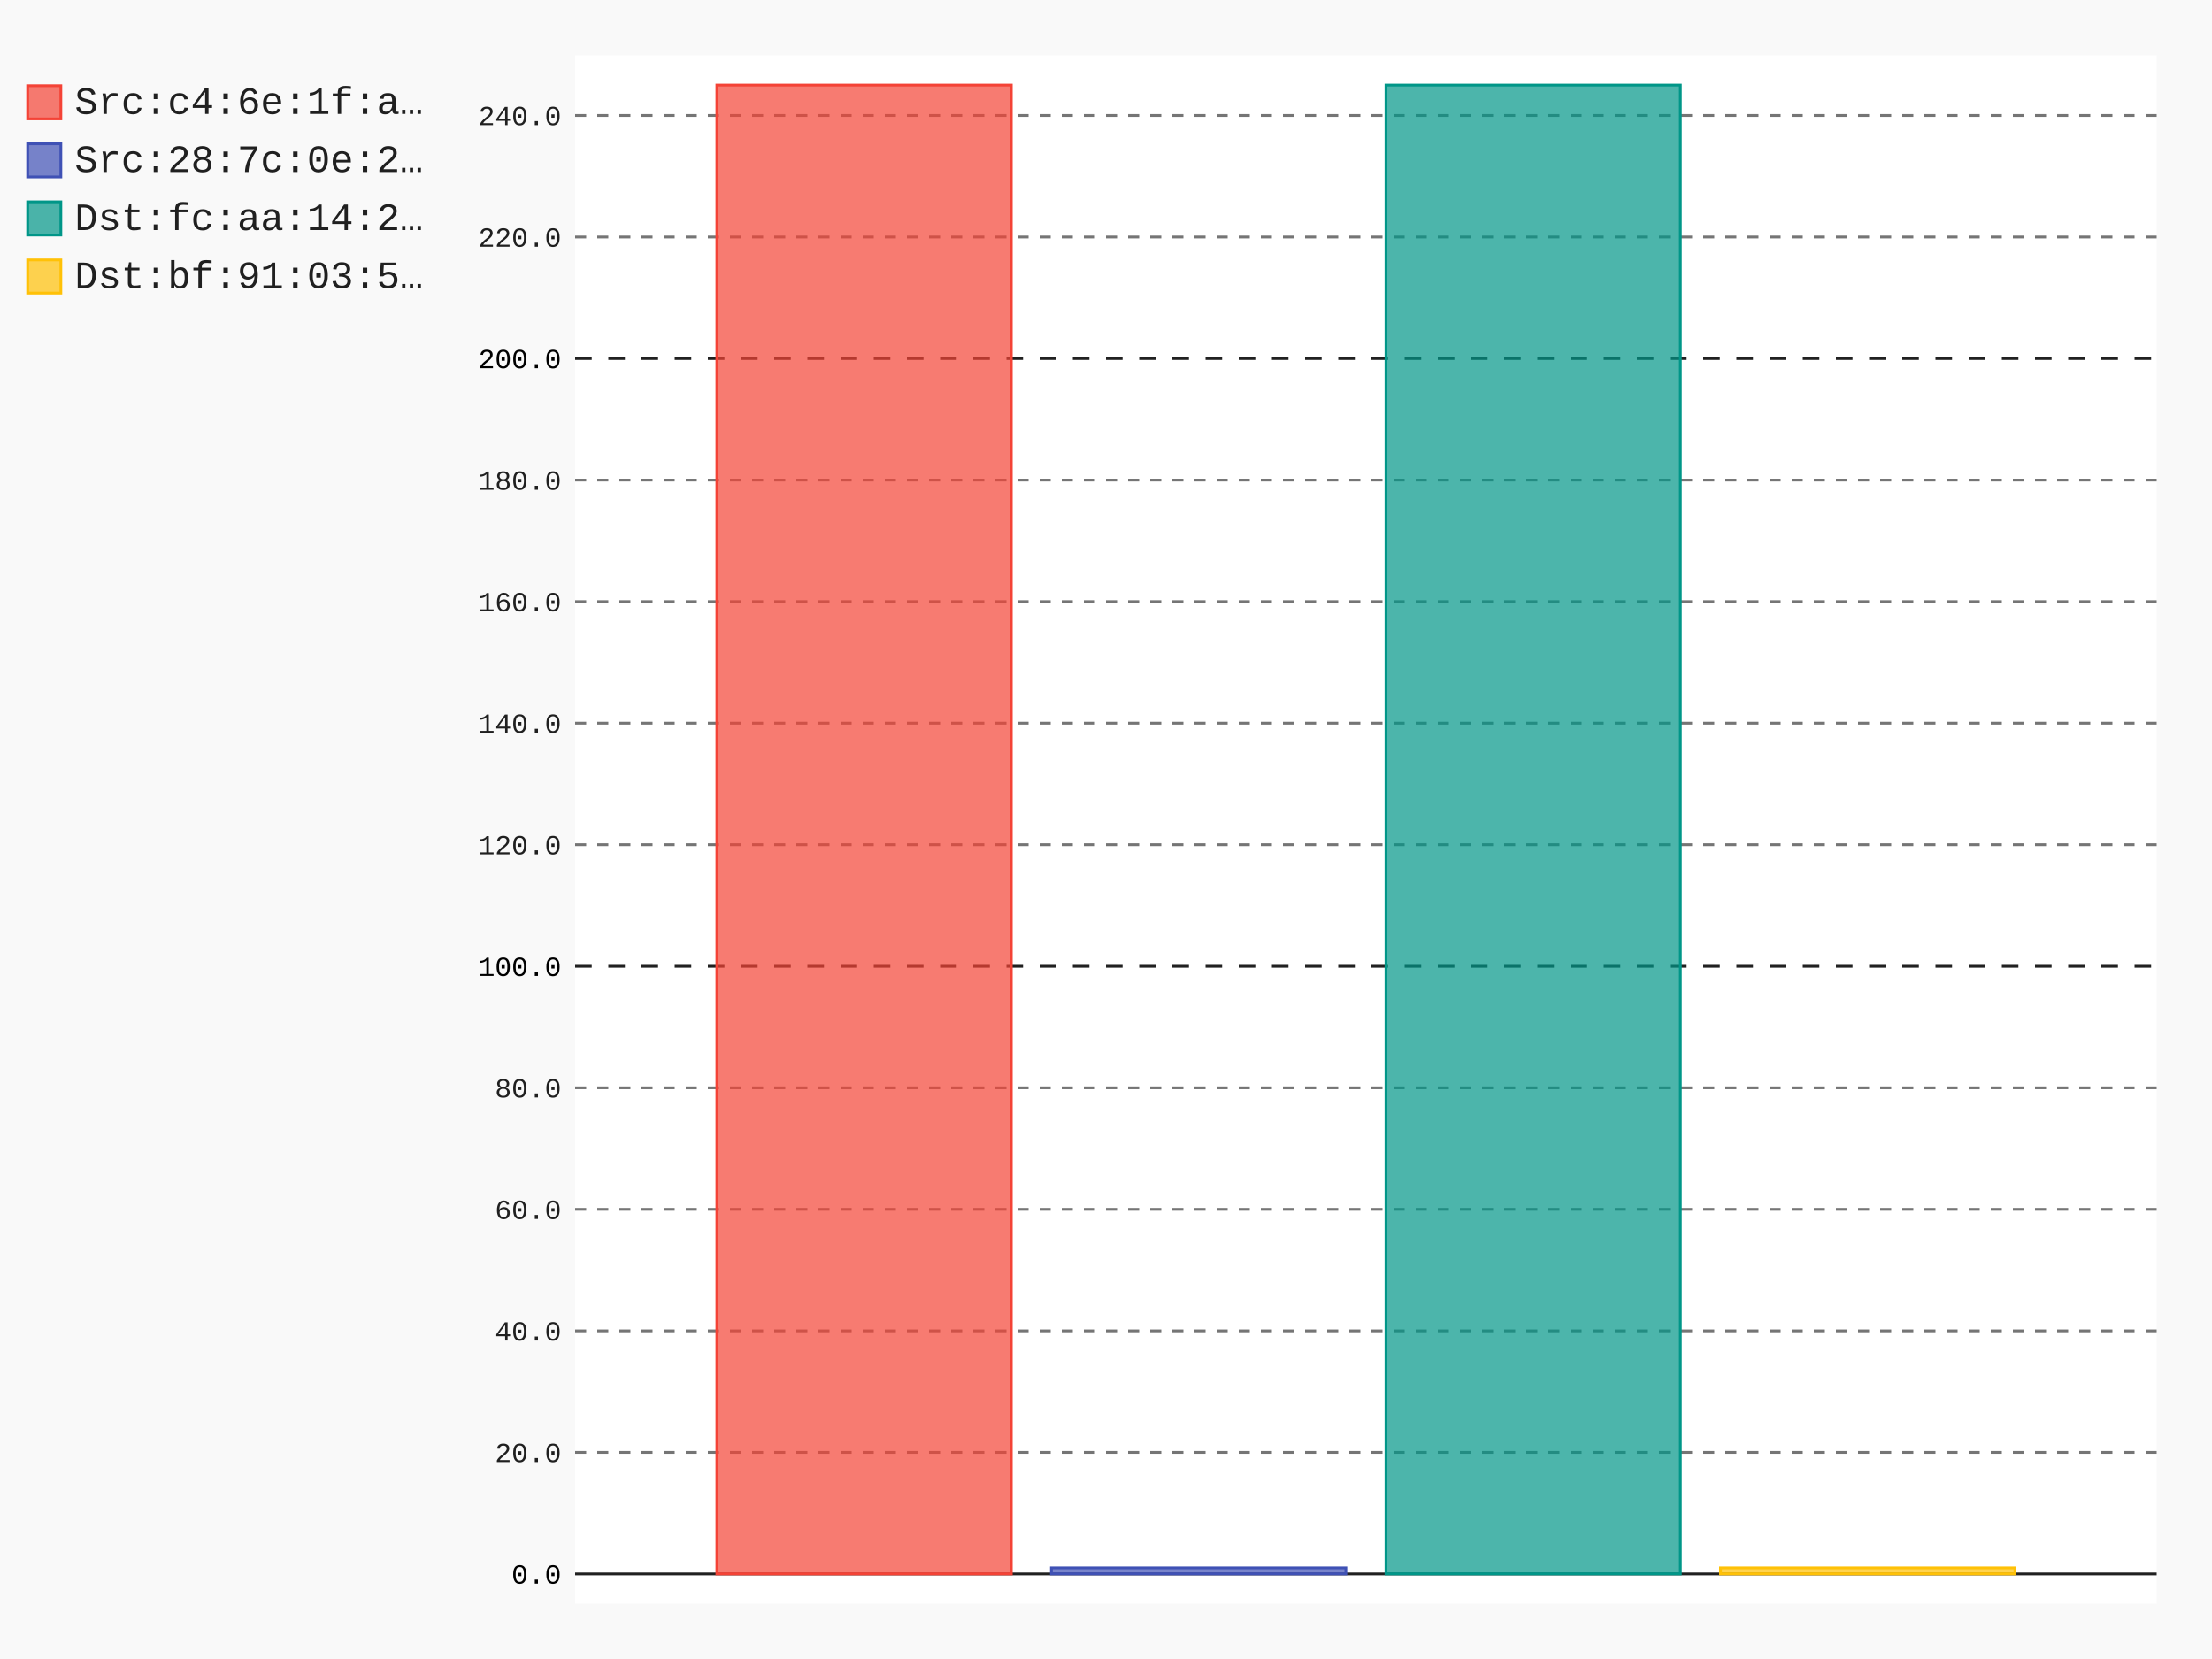
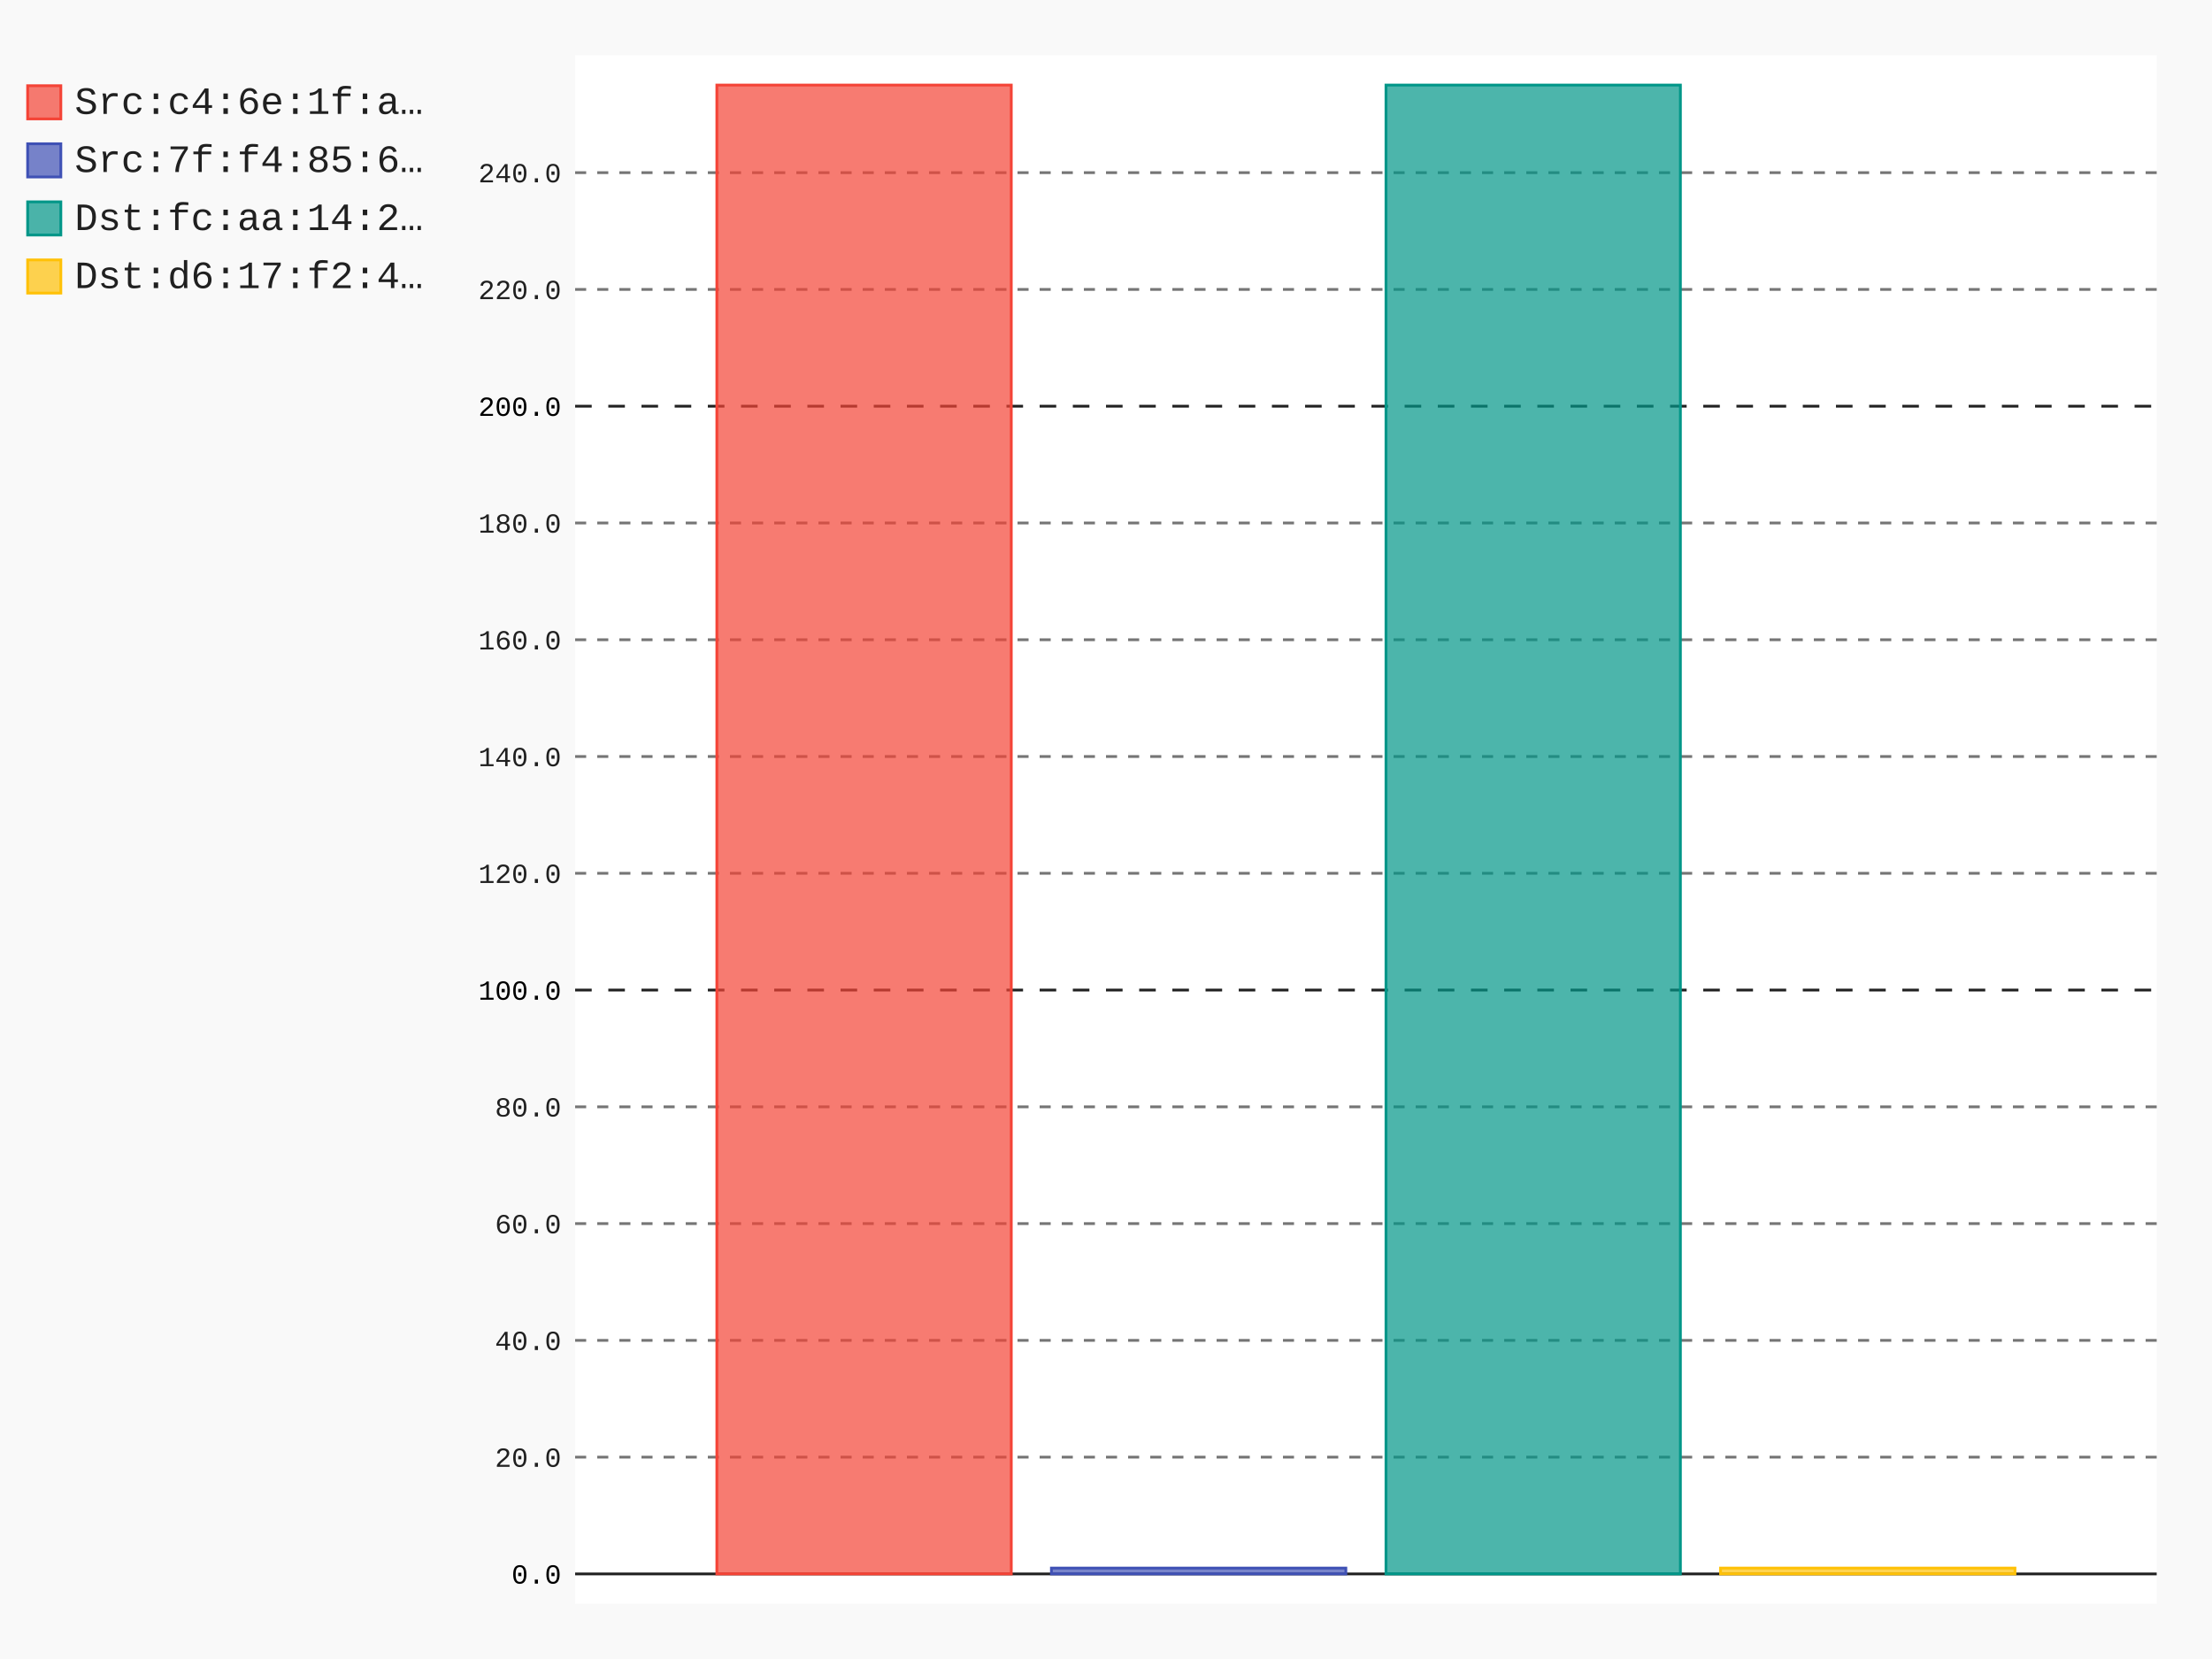
- <svg xmlns="http://www.w3.org/2000/svg" class="pygal-chart" id="chart-779386c4-4f43-4079-8f6f-3ac0d2401830" viewBox="0 0 800 600">
+ <svg xmlns="http://www.w3.org/2000/svg" class="pygal-chart" id="chart-0cbc71e8-0539-4665-b1c6-a3e5584642e2" viewBox="0 0 800 600">
  <defs>
-     <style type="text/css">#chart-779386c4-4f43-4079-8f6f-3ac0d2401830{-webkit-user-select:none;-webkit-font-smoothing:antialiased;font-family:Consolas,"Liberation Mono",Menlo,Courier,monospace}#chart-779386c4-4f43-4079-8f6f-3ac0d2401830 .title{font-family:Consolas,"Liberation Mono",Menlo,Courier,monospace;font-size:16px}#chart-779386c4-4f43-4079-8f6f-3ac0d2401830 .legends .legend text{font-family:Consolas,"Liberation Mono",Menlo,Courier,monospace;font-size:14px}#chart-779386c4-4f43-4079-8f6f-3ac0d2401830 .axis text{font-family:Consolas,"Liberation Mono",Menlo,Courier,monospace;font-size:10px}#chart-779386c4-4f43-4079-8f6f-3ac0d2401830 .axis text.major{font-family:Consolas,"Liberation Mono",Menlo,Courier,monospace;font-size:10px}#chart-779386c4-4f43-4079-8f6f-3ac0d2401830 .text-overlay text.value{font-family:Consolas,"Liberation Mono",Menlo,Courier,monospace;font-size:16px}#chart-779386c4-4f43-4079-8f6f-3ac0d2401830 .text-overlay text.label{font-family:Consolas,"Liberation Mono",Menlo,Courier,monospace;font-size:10px}#chart-779386c4-4f43-4079-8f6f-3ac0d2401830 .tooltip{font-family:Consolas,"Liberation Mono",Menlo,Courier,monospace;font-size:14px}#chart-779386c4-4f43-4079-8f6f-3ac0d2401830 text.no_data{font-family:Consolas,"Liberation Mono",Menlo,Courier,monospace;font-size:64px}
- #chart-779386c4-4f43-4079-8f6f-3ac0d2401830{background-color:rgba(249,249,249,1)}#chart-779386c4-4f43-4079-8f6f-3ac0d2401830 path,#chart-779386c4-4f43-4079-8f6f-3ac0d2401830 line,#chart-779386c4-4f43-4079-8f6f-3ac0d2401830 rect,#chart-779386c4-4f43-4079-8f6f-3ac0d2401830 circle{-webkit-transition:150ms;-moz-transition:150ms;transition:150ms}#chart-779386c4-4f43-4079-8f6f-3ac0d2401830 .graph &gt; .background{fill:rgba(249,249,249,1)}#chart-779386c4-4f43-4079-8f6f-3ac0d2401830 .plot &gt; .background{fill:rgba(255,255,255,1)}#chart-779386c4-4f43-4079-8f6f-3ac0d2401830 .graph{fill:rgba(0,0,0,.87)}#chart-779386c4-4f43-4079-8f6f-3ac0d2401830 text.no_data{fill:rgba(0,0,0,1)}#chart-779386c4-4f43-4079-8f6f-3ac0d2401830 .title{fill:rgba(0,0,0,1)}#chart-779386c4-4f43-4079-8f6f-3ac0d2401830 .legends .legend text{fill:rgba(0,0,0,.87)}#chart-779386c4-4f43-4079-8f6f-3ac0d2401830 .legends .legend:hover text{fill:rgba(0,0,0,1)}#chart-779386c4-4f43-4079-8f6f-3ac0d2401830 .axis .line{stroke:rgba(0,0,0,1)}#chart-779386c4-4f43-4079-8f6f-3ac0d2401830 .axis .guide.line{stroke:rgba(0,0,0,.54)}#chart-779386c4-4f43-4079-8f6f-3ac0d2401830 .axis .major.line{stroke:rgba(0,0,0,.87)}#chart-779386c4-4f43-4079-8f6f-3ac0d2401830 .axis text.major{fill:rgba(0,0,0,1)}#chart-779386c4-4f43-4079-8f6f-3ac0d2401830 .axis.y .guides:hover .guide.line,#chart-779386c4-4f43-4079-8f6f-3ac0d2401830 .line-graph .axis.x .guides:hover .guide.line,#chart-779386c4-4f43-4079-8f6f-3ac0d2401830 .stackedline-graph .axis.x .guides:hover .guide.line,#chart-779386c4-4f43-4079-8f6f-3ac0d2401830 .xy-graph .axis.x .guides:hover .guide.line{stroke:rgba(0,0,0,1)}#chart-779386c4-4f43-4079-8f6f-3ac0d2401830 .axis .guides:hover text{fill:rgba(0,0,0,1)}#chart-779386c4-4f43-4079-8f6f-3ac0d2401830 .reactive{fill-opacity:.7}#chart-779386c4-4f43-4079-8f6f-3ac0d2401830 .ci{stroke:rgba(0,0,0,.87)}#chart-779386c4-4f43-4079-8f6f-3ac0d2401830 .reactive.active,#chart-779386c4-4f43-4079-8f6f-3ac0d2401830 .active .reactive{fill-opacity:.8;stroke-width:4}#chart-779386c4-4f43-4079-8f6f-3ac0d2401830 .series text{fill:rgba(0,0,0,1)}#chart-779386c4-4f43-4079-8f6f-3ac0d2401830 .tooltip rect{fill:rgba(255,255,255,1);stroke:rgba(0,0,0,1);-webkit-transition:opacity 150ms;-moz-transition:opacity 150ms;transition:opacity 150ms}#chart-779386c4-4f43-4079-8f6f-3ac0d2401830 .tooltip .label{fill:rgba(0,0,0,.87)}#chart-779386c4-4f43-4079-8f6f-3ac0d2401830 .tooltip .label{fill:rgba(0,0,0,.87)}#chart-779386c4-4f43-4079-8f6f-3ac0d2401830 .tooltip .legend{font-size:.8em;fill:rgba(0,0,0,.54)}#chart-779386c4-4f43-4079-8f6f-3ac0d2401830 .tooltip .x_label{font-size:.6em;fill:rgba(0,0,0,1)}#chart-779386c4-4f43-4079-8f6f-3ac0d2401830 .tooltip .xlink{font-size:.5em;text-decoration:underline}#chart-779386c4-4f43-4079-8f6f-3ac0d2401830 .tooltip .value{font-size:1.5em}#chart-779386c4-4f43-4079-8f6f-3ac0d2401830 .map-element{fill:rgba(255,255,255,1);stroke:rgba(0,0,0,.54) !important}#chart-779386c4-4f43-4079-8f6f-3ac0d2401830 .map-element .reactive{fill-opacity:inherit}#chart-779386c4-4f43-4079-8f6f-3ac0d2401830 .color-0,#chart-779386c4-4f43-4079-8f6f-3ac0d2401830 .color-0 a:visited{stroke:#F44336;fill:#F44336}#chart-779386c4-4f43-4079-8f6f-3ac0d2401830 .color-1,#chart-779386c4-4f43-4079-8f6f-3ac0d2401830 .color-1 a:visited{stroke:#3F51B5;fill:#3F51B5}#chart-779386c4-4f43-4079-8f6f-3ac0d2401830 .color-2,#chart-779386c4-4f43-4079-8f6f-3ac0d2401830 .color-2 a:visited{stroke:#009688;fill:#009688}#chart-779386c4-4f43-4079-8f6f-3ac0d2401830 .color-3,#chart-779386c4-4f43-4079-8f6f-3ac0d2401830 .color-3 a:visited{stroke:#FFC107;fill:#FFC107}#chart-779386c4-4f43-4079-8f6f-3ac0d2401830 .text-overlay .color-0 text{fill:black}#chart-779386c4-4f43-4079-8f6f-3ac0d2401830 .text-overlay .color-1 text{fill:black}#chart-779386c4-4f43-4079-8f6f-3ac0d2401830 .text-overlay .color-2 text{fill:black}#chart-779386c4-4f43-4079-8f6f-3ac0d2401830 .text-overlay .color-3 text{fill:black}
- #chart-779386c4-4f43-4079-8f6f-3ac0d2401830 text.no_data{text-anchor:middle}#chart-779386c4-4f43-4079-8f6f-3ac0d2401830 .guide.line{fill:none}#chart-779386c4-4f43-4079-8f6f-3ac0d2401830 .centered{text-anchor:middle}#chart-779386c4-4f43-4079-8f6f-3ac0d2401830 .title{text-anchor:middle}#chart-779386c4-4f43-4079-8f6f-3ac0d2401830 .legends .legend text{fill-opacity:1}#chart-779386c4-4f43-4079-8f6f-3ac0d2401830 .axis.x text{text-anchor:middle}#chart-779386c4-4f43-4079-8f6f-3ac0d2401830 .axis.x:not(.web) text[transform]{text-anchor:start}#chart-779386c4-4f43-4079-8f6f-3ac0d2401830 .axis.x:not(.web) text[transform].backwards{text-anchor:end}#chart-779386c4-4f43-4079-8f6f-3ac0d2401830 .axis.y text{text-anchor:end}#chart-779386c4-4f43-4079-8f6f-3ac0d2401830 .axis.y text[transform].backwards{text-anchor:start}#chart-779386c4-4f43-4079-8f6f-3ac0d2401830 .axis.y2 text{text-anchor:start}#chart-779386c4-4f43-4079-8f6f-3ac0d2401830 .axis.y2 text[transform].backwards{text-anchor:end}#chart-779386c4-4f43-4079-8f6f-3ac0d2401830 .axis .guide.line{stroke-dasharray:4,4}#chart-779386c4-4f43-4079-8f6f-3ac0d2401830 .axis .major.guide.line{stroke-dasharray:6,6}#chart-779386c4-4f43-4079-8f6f-3ac0d2401830 .horizontal .axis.y .guide.line,#chart-779386c4-4f43-4079-8f6f-3ac0d2401830 .horizontal .axis.y2 .guide.line,#chart-779386c4-4f43-4079-8f6f-3ac0d2401830 .vertical .axis.x .guide.line{opacity:0}#chart-779386c4-4f43-4079-8f6f-3ac0d2401830 .horizontal .axis.always_show .guide.line,#chart-779386c4-4f43-4079-8f6f-3ac0d2401830 .vertical .axis.always_show .guide.line{opacity:1 !important}#chart-779386c4-4f43-4079-8f6f-3ac0d2401830 .axis.y .guides:hover .guide.line,#chart-779386c4-4f43-4079-8f6f-3ac0d2401830 .axis.y2 .guides:hover .guide.line,#chart-779386c4-4f43-4079-8f6f-3ac0d2401830 .axis.x .guides:hover .guide.line{opacity:1}#chart-779386c4-4f43-4079-8f6f-3ac0d2401830 .axis .guides:hover text{opacity:1}#chart-779386c4-4f43-4079-8f6f-3ac0d2401830 .nofill{fill:none}#chart-779386c4-4f43-4079-8f6f-3ac0d2401830 .subtle-fill{fill-opacity:.2}#chart-779386c4-4f43-4079-8f6f-3ac0d2401830 .dot{stroke-width:1px;fill-opacity:1}#chart-779386c4-4f43-4079-8f6f-3ac0d2401830 .dot.active{stroke-width:5px}#chart-779386c4-4f43-4079-8f6f-3ac0d2401830 .dot.negative{fill:transparent}#chart-779386c4-4f43-4079-8f6f-3ac0d2401830 text,#chart-779386c4-4f43-4079-8f6f-3ac0d2401830 tspan{stroke:none !important}#chart-779386c4-4f43-4079-8f6f-3ac0d2401830 .series text.active{opacity:1}#chart-779386c4-4f43-4079-8f6f-3ac0d2401830 .tooltip rect{fill-opacity:.95;stroke-width:.5}#chart-779386c4-4f43-4079-8f6f-3ac0d2401830 .tooltip text{fill-opacity:1}#chart-779386c4-4f43-4079-8f6f-3ac0d2401830 .showable{visibility:hidden}#chart-779386c4-4f43-4079-8f6f-3ac0d2401830 .showable.shown{visibility:visible}</style>
+     <style type="text/css">#chart-0cbc71e8-0539-4665-b1c6-a3e5584642e2{-webkit-user-select:none;-webkit-font-smoothing:antialiased;font-family:Consolas,"Liberation Mono",Menlo,Courier,monospace}#chart-0cbc71e8-0539-4665-b1c6-a3e5584642e2 .title{font-family:Consolas,"Liberation Mono",Menlo,Courier,monospace;font-size:16px}#chart-0cbc71e8-0539-4665-b1c6-a3e5584642e2 .legends .legend text{font-family:Consolas,"Liberation Mono",Menlo,Courier,monospace;font-size:14px}#chart-0cbc71e8-0539-4665-b1c6-a3e5584642e2 .axis text{font-family:Consolas,"Liberation Mono",Menlo,Courier,monospace;font-size:10px}#chart-0cbc71e8-0539-4665-b1c6-a3e5584642e2 .axis text.major{font-family:Consolas,"Liberation Mono",Menlo,Courier,monospace;font-size:10px}#chart-0cbc71e8-0539-4665-b1c6-a3e5584642e2 .text-overlay text.value{font-family:Consolas,"Liberation Mono",Menlo,Courier,monospace;font-size:16px}#chart-0cbc71e8-0539-4665-b1c6-a3e5584642e2 .text-overlay text.label{font-family:Consolas,"Liberation Mono",Menlo,Courier,monospace;font-size:10px}#chart-0cbc71e8-0539-4665-b1c6-a3e5584642e2 .tooltip{font-family:Consolas,"Liberation Mono",Menlo,Courier,monospace;font-size:14px}#chart-0cbc71e8-0539-4665-b1c6-a3e5584642e2 text.no_data{font-family:Consolas,"Liberation Mono",Menlo,Courier,monospace;font-size:64px}
+ #chart-0cbc71e8-0539-4665-b1c6-a3e5584642e2{background-color:rgba(249,249,249,1)}#chart-0cbc71e8-0539-4665-b1c6-a3e5584642e2 path,#chart-0cbc71e8-0539-4665-b1c6-a3e5584642e2 line,#chart-0cbc71e8-0539-4665-b1c6-a3e5584642e2 rect,#chart-0cbc71e8-0539-4665-b1c6-a3e5584642e2 circle{-webkit-transition:150ms;-moz-transition:150ms;transition:150ms}#chart-0cbc71e8-0539-4665-b1c6-a3e5584642e2 .graph &gt; .background{fill:rgba(249,249,249,1)}#chart-0cbc71e8-0539-4665-b1c6-a3e5584642e2 .plot &gt; .background{fill:rgba(255,255,255,1)}#chart-0cbc71e8-0539-4665-b1c6-a3e5584642e2 .graph{fill:rgba(0,0,0,.87)}#chart-0cbc71e8-0539-4665-b1c6-a3e5584642e2 text.no_data{fill:rgba(0,0,0,1)}#chart-0cbc71e8-0539-4665-b1c6-a3e5584642e2 .title{fill:rgba(0,0,0,1)}#chart-0cbc71e8-0539-4665-b1c6-a3e5584642e2 .legends .legend text{fill:rgba(0,0,0,.87)}#chart-0cbc71e8-0539-4665-b1c6-a3e5584642e2 .legends .legend:hover text{fill:rgba(0,0,0,1)}#chart-0cbc71e8-0539-4665-b1c6-a3e5584642e2 .axis .line{stroke:rgba(0,0,0,1)}#chart-0cbc71e8-0539-4665-b1c6-a3e5584642e2 .axis .guide.line{stroke:rgba(0,0,0,.54)}#chart-0cbc71e8-0539-4665-b1c6-a3e5584642e2 .axis .major.line{stroke:rgba(0,0,0,.87)}#chart-0cbc71e8-0539-4665-b1c6-a3e5584642e2 .axis text.major{fill:rgba(0,0,0,1)}#chart-0cbc71e8-0539-4665-b1c6-a3e5584642e2 .axis.y .guides:hover .guide.line,#chart-0cbc71e8-0539-4665-b1c6-a3e5584642e2 .line-graph .axis.x .guides:hover .guide.line,#chart-0cbc71e8-0539-4665-b1c6-a3e5584642e2 .stackedline-graph .axis.x .guides:hover .guide.line,#chart-0cbc71e8-0539-4665-b1c6-a3e5584642e2 .xy-graph .axis.x .guides:hover .guide.line{stroke:rgba(0,0,0,1)}#chart-0cbc71e8-0539-4665-b1c6-a3e5584642e2 .axis .guides:hover text{fill:rgba(0,0,0,1)}#chart-0cbc71e8-0539-4665-b1c6-a3e5584642e2 .reactive{fill-opacity:.7}#chart-0cbc71e8-0539-4665-b1c6-a3e5584642e2 .ci{stroke:rgba(0,0,0,.87)}#chart-0cbc71e8-0539-4665-b1c6-a3e5584642e2 .reactive.active,#chart-0cbc71e8-0539-4665-b1c6-a3e5584642e2 .active .reactive{fill-opacity:.8;stroke-width:4}#chart-0cbc71e8-0539-4665-b1c6-a3e5584642e2 .series text{fill:rgba(0,0,0,1)}#chart-0cbc71e8-0539-4665-b1c6-a3e5584642e2 .tooltip rect{fill:rgba(255,255,255,1);stroke:rgba(0,0,0,1);-webkit-transition:opacity 150ms;-moz-transition:opacity 150ms;transition:opacity 150ms}#chart-0cbc71e8-0539-4665-b1c6-a3e5584642e2 .tooltip .label{fill:rgba(0,0,0,.87)}#chart-0cbc71e8-0539-4665-b1c6-a3e5584642e2 .tooltip .label{fill:rgba(0,0,0,.87)}#chart-0cbc71e8-0539-4665-b1c6-a3e5584642e2 .tooltip .legend{font-size:.8em;fill:rgba(0,0,0,.54)}#chart-0cbc71e8-0539-4665-b1c6-a3e5584642e2 .tooltip .x_label{font-size:.6em;fill:rgba(0,0,0,1)}#chart-0cbc71e8-0539-4665-b1c6-a3e5584642e2 .tooltip .xlink{font-size:.5em;text-decoration:underline}#chart-0cbc71e8-0539-4665-b1c6-a3e5584642e2 .tooltip .value{font-size:1.5em}#chart-0cbc71e8-0539-4665-b1c6-a3e5584642e2 .map-element{fill:rgba(255,255,255,1);stroke:rgba(0,0,0,.54) !important}#chart-0cbc71e8-0539-4665-b1c6-a3e5584642e2 .map-element .reactive{fill-opacity:inherit}#chart-0cbc71e8-0539-4665-b1c6-a3e5584642e2 .color-0,#chart-0cbc71e8-0539-4665-b1c6-a3e5584642e2 .color-0 a:visited{stroke:#F44336;fill:#F44336}#chart-0cbc71e8-0539-4665-b1c6-a3e5584642e2 .color-1,#chart-0cbc71e8-0539-4665-b1c6-a3e5584642e2 .color-1 a:visited{stroke:#3F51B5;fill:#3F51B5}#chart-0cbc71e8-0539-4665-b1c6-a3e5584642e2 .color-2,#chart-0cbc71e8-0539-4665-b1c6-a3e5584642e2 .color-2 a:visited{stroke:#009688;fill:#009688}#chart-0cbc71e8-0539-4665-b1c6-a3e5584642e2 .color-3,#chart-0cbc71e8-0539-4665-b1c6-a3e5584642e2 .color-3 a:visited{stroke:#FFC107;fill:#FFC107}#chart-0cbc71e8-0539-4665-b1c6-a3e5584642e2 .text-overlay .color-0 text{fill:black}#chart-0cbc71e8-0539-4665-b1c6-a3e5584642e2 .text-overlay .color-1 text{fill:black}#chart-0cbc71e8-0539-4665-b1c6-a3e5584642e2 .text-overlay .color-2 text{fill:black}#chart-0cbc71e8-0539-4665-b1c6-a3e5584642e2 .text-overlay .color-3 text{fill:black}
+ #chart-0cbc71e8-0539-4665-b1c6-a3e5584642e2 text.no_data{text-anchor:middle}#chart-0cbc71e8-0539-4665-b1c6-a3e5584642e2 .guide.line{fill:none}#chart-0cbc71e8-0539-4665-b1c6-a3e5584642e2 .centered{text-anchor:middle}#chart-0cbc71e8-0539-4665-b1c6-a3e5584642e2 .title{text-anchor:middle}#chart-0cbc71e8-0539-4665-b1c6-a3e5584642e2 .legends .legend text{fill-opacity:1}#chart-0cbc71e8-0539-4665-b1c6-a3e5584642e2 .axis.x text{text-anchor:middle}#chart-0cbc71e8-0539-4665-b1c6-a3e5584642e2 .axis.x:not(.web) text[transform]{text-anchor:start}#chart-0cbc71e8-0539-4665-b1c6-a3e5584642e2 .axis.x:not(.web) text[transform].backwards{text-anchor:end}#chart-0cbc71e8-0539-4665-b1c6-a3e5584642e2 .axis.y text{text-anchor:end}#chart-0cbc71e8-0539-4665-b1c6-a3e5584642e2 .axis.y text[transform].backwards{text-anchor:start}#chart-0cbc71e8-0539-4665-b1c6-a3e5584642e2 .axis.y2 text{text-anchor:start}#chart-0cbc71e8-0539-4665-b1c6-a3e5584642e2 .axis.y2 text[transform].backwards{text-anchor:end}#chart-0cbc71e8-0539-4665-b1c6-a3e5584642e2 .axis .guide.line{stroke-dasharray:4,4}#chart-0cbc71e8-0539-4665-b1c6-a3e5584642e2 .axis .major.guide.line{stroke-dasharray:6,6}#chart-0cbc71e8-0539-4665-b1c6-a3e5584642e2 .horizontal .axis.y .guide.line,#chart-0cbc71e8-0539-4665-b1c6-a3e5584642e2 .horizontal .axis.y2 .guide.line,#chart-0cbc71e8-0539-4665-b1c6-a3e5584642e2 .vertical .axis.x .guide.line{opacity:0}#chart-0cbc71e8-0539-4665-b1c6-a3e5584642e2 .horizontal .axis.always_show .guide.line,#chart-0cbc71e8-0539-4665-b1c6-a3e5584642e2 .vertical .axis.always_show .guide.line{opacity:1 !important}#chart-0cbc71e8-0539-4665-b1c6-a3e5584642e2 .axis.y .guides:hover .guide.line,#chart-0cbc71e8-0539-4665-b1c6-a3e5584642e2 .axis.y2 .guides:hover .guide.line,#chart-0cbc71e8-0539-4665-b1c6-a3e5584642e2 .axis.x .guides:hover .guide.line{opacity:1}#chart-0cbc71e8-0539-4665-b1c6-a3e5584642e2 .axis .guides:hover text{opacity:1}#chart-0cbc71e8-0539-4665-b1c6-a3e5584642e2 .nofill{fill:none}#chart-0cbc71e8-0539-4665-b1c6-a3e5584642e2 .subtle-fill{fill-opacity:.2}#chart-0cbc71e8-0539-4665-b1c6-a3e5584642e2 .dot{stroke-width:1px;fill-opacity:1}#chart-0cbc71e8-0539-4665-b1c6-a3e5584642e2 .dot.active{stroke-width:5px}#chart-0cbc71e8-0539-4665-b1c6-a3e5584642e2 .dot.negative{fill:transparent}#chart-0cbc71e8-0539-4665-b1c6-a3e5584642e2 text,#chart-0cbc71e8-0539-4665-b1c6-a3e5584642e2 tspan{stroke:none !important}#chart-0cbc71e8-0539-4665-b1c6-a3e5584642e2 .series text.active{opacity:1}#chart-0cbc71e8-0539-4665-b1c6-a3e5584642e2 .tooltip rect{fill-opacity:.95;stroke-width:.5}#chart-0cbc71e8-0539-4665-b1c6-a3e5584642e2 .tooltip text{fill-opacity:1}#chart-0cbc71e8-0539-4665-b1c6-a3e5584642e2 .showable{visibility:hidden}#chart-0cbc71e8-0539-4665-b1c6-a3e5584642e2 .showable.shown{visibility:visible}</style>
  </defs>
  <g class="graph bar-graph vertical">
    <rect class="background" height="600" width="800" x="0" y="0" />
    <g class="plot" transform="translate(208, 20)">
      <rect class="background" height="560" width="572.0" x="0" y="0" />
      <g class="axis y">
        <g class="guides">
          <path class="major line" d="M0 549.231 h572" />
          <text class="major" x="-5" y="552.731">0.0</text>
        </g>
        <g class="guides">
-           <path class="guide line" d="M0 505.275 h572" />
-           <text class="" x="-5" y="508.775">20.0</text>
+           <path class="guide line" d="M0 506.998 h572" />
+           <text class="" x="-5" y="510.498">20.0</text>
        </g>
        <g class="guides">
-           <path class="guide line" d="M0 461.319 h572" />
-           <text class="" x="-5" y="464.819">40.0</text>
+           <path class="guide line" d="M0 464.766 h572" />
+           <text class="" x="-5" y="468.266">40.0</text>
        </g>
        <g class="guides">
-           <path class="guide line" d="M0 417.363 h572" />
-           <text class="" x="-5" y="420.863">60.0</text>
+           <path class="guide line" d="M0 422.534 h572" />
+           <text class="" x="-5" y="426.034">60.0</text>
        </g>
        <g class="guides">
-           <path class="guide line" d="M0 373.407 h572" />
-           <text class="" x="-5" y="376.907">80.0</text>
+           <path class="guide line" d="M0 380.302 h572" />
+           <text class="" x="-5" y="383.802">80.0</text>
        </g>
        <g class="guides">
-           <path class="major guide line" d="M0 329.451 h572" />
-           <text class="major" x="-5" y="332.951">100.0</text>
+           <path class="major guide line" d="M0 338.069 h572" />
+           <text class="major" x="-5" y="341.569">100.0</text>
        </g>
        <g class="guides">
-           <path class="guide line" d="M0 285.495 h572" />
-           <text class="" x="-5" y="288.995">120.0</text>
+           <path class="guide line" d="M0 295.837 h572" />
+           <text class="" x="-5" y="299.337">120.0</text>
        </g>
        <g class="guides">
-           <path class="guide line" d="M0 241.538 h572" />
-           <text class="" x="-5" y="245.038">140.0</text>
+           <path class="guide line" d="M0 253.605 h572" />
+           <text class="" x="-5" y="257.105">140.0</text>
        </g>
        <g class="guides">
-           <path class="guide line" d="M0 197.582 h572" />
-           <text class="" x="-5" y="201.082">160.0</text>
+           <path class="guide line" d="M0 211.373 h572" />
+           <text class="" x="-5" y="214.873">160.0</text>
        </g>
        <g class="guides">
-           <path class="guide line" d="M0 153.626 h572" />
-           <text class="" x="-5" y="157.126">180.0</text>
+           <path class="guide line" d="M0 169.14 h572" />
+           <text class="" x="-5" y="172.64">180.0</text>
        </g>
        <g class="guides">
-           <path class="major guide line" d="M0 109.67 h572" />
-           <text class="major" x="-5" y="113.17">200.0</text>
+           <path class="major guide line" d="M0 126.908 h572" />
+           <text class="major" x="-5" y="130.408">200.0</text>
        </g>
        <g class="guides">
-           <path class="guide line" d="M0 65.714 h572" />
-           <text class="" x="-5" y="69.214">220.0</text>
+           <path class="guide line" d="M0 84.676 h572" />
+           <text class="" x="-5" y="88.176">220.0</text>
        </g>
        <g class="guides">
-           <path class="guide line" d="M0 21.758 h572" />
-           <text class="" x="-5" y="25.258">240.0</text>
+           <path class="guide line" d="M0 42.443 h572" />
+           <text class="" x="-5" y="45.943">240.0</text>
        </g>
      </g>
      <g class="series serie-0 color-0">
        <g class="bars">
          <g class="bar">
            <rect class="rect reactive tooltip-trigger" height="538.462" rx="0" ry="0" width="106.48" x="51.26" y="10.769" />
          </g>
        </g>
      </g>
      <g class="series serie-1 color-1">
        <g class="bars">
          <g class="bar">
-             <rect class="rect reactive tooltip-trigger" height="2.198" rx="0" ry="0" width="106.48" x="172.26" y="547.033" />
+             <rect class="rect reactive tooltip-trigger" height="2.112" rx="0" ry="0" width="106.48" x="172.26" y="547.119" />
          </g>
        </g>
      </g>
      <g class="series serie-2 color-2">
        <g class="bars">
          <g class="bar">
            <rect class="rect reactive tooltip-trigger" height="538.462" rx="0" ry="0" width="106.48" x="293.26" y="10.769" />
          </g>
        </g>
      </g>
      <g class="series serie-3 color-3">
        <g class="bars">
          <g class="bar">
-             <rect class="rect reactive tooltip-trigger" height="2.198" rx="0" ry="0" width="106.48" x="414.26" y="547.033" />
+             <rect class="rect reactive tooltip-trigger" height="2.112" rx="0" ry="0" width="106.48" x="414.26" y="547.119" />
          </g>
        </g>
      </g>
    </g>
    <g class="titles" />
    <g class="plot overlay" transform="translate(208, 20)">
      <g class="series serie-0 color-0" />
      <g class="series serie-1 color-1" />
      <g class="series serie-2 color-2" />
      <g class="series serie-3 color-3" />
    </g>
    <g class="plot text-overlay" transform="translate(208, 20)">
      <g class="series serie-0 color-0" />
      <g class="series serie-1 color-1" />
      <g class="series serie-2 color-2" />
      <g class="series serie-3 color-3" />
    </g>
    <g class="plot tooltip-overlay" transform="translate(208, 20)">
      <g class="tooltip" style="opacity: 0" transform="translate(0 0)">
        <rect class="tooltip-box" height="0" rx="0" ry="0" width="0" />
        <g class="text" />
      </g>
    </g>
    <g class="legends" transform="translate(10, 30)">
      <g class="legend reactive activate-serie" id="activate-serie-0">
        <rect class="color-0 reactive" height="12" width="12" x="0.0" y="1.0" />
        <text x="17.0" y="11.2">Src:c4:6e:1f:a…</text>
      </g>
      <g class="legend reactive activate-serie" id="activate-serie-1">
        <rect class="color-1 reactive" height="12" width="12" x="0.0" y="22.0" />
-         <text x="17.0" y="32.2">Src:28:7c:0e:2…</text>
+         <text x="17.0" y="32.2">Src:7f:f4:85:6…</text>
      </g>
      <g class="legend reactive activate-serie" id="activate-serie-2">
        <rect class="color-2 reactive" height="12" width="12" x="0.0" y="43.0" />
        <text x="17.0" y="53.2">Dst:fc:aa:14:2…</text>
      </g>
      <g class="legend reactive activate-serie" id="activate-serie-3">
        <rect class="color-3 reactive" height="12" width="12" x="0.0" y="64.0" />
-         <text x="17.0" y="74.2">Dst:bf:91:03:5…</text>
+         <text x="17.0" y="74.2">Dst:d6:17:f2:4…</text>
      </g>
    </g>
    <g class="legends" transform="translate(790, 30)" />
  </g>
</svg>
